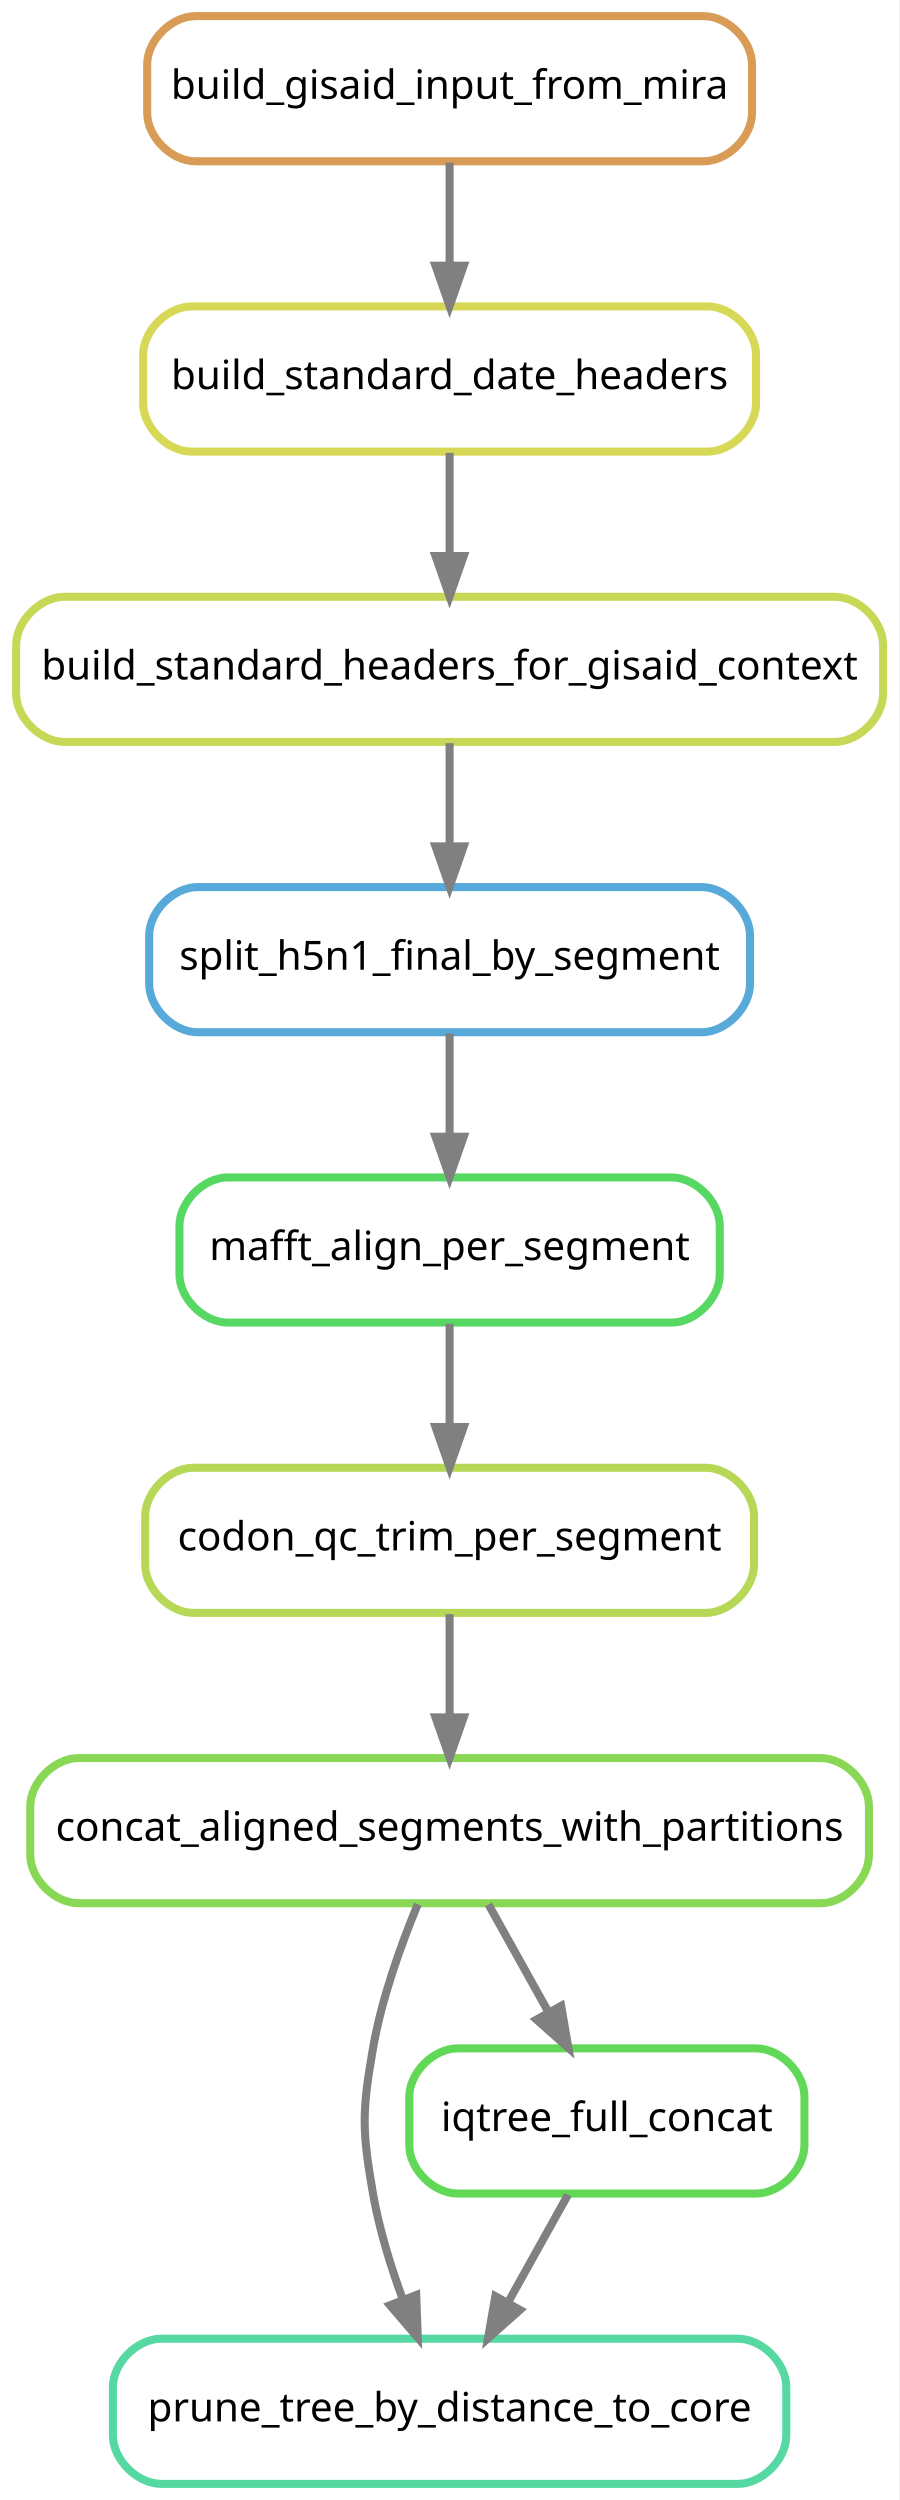
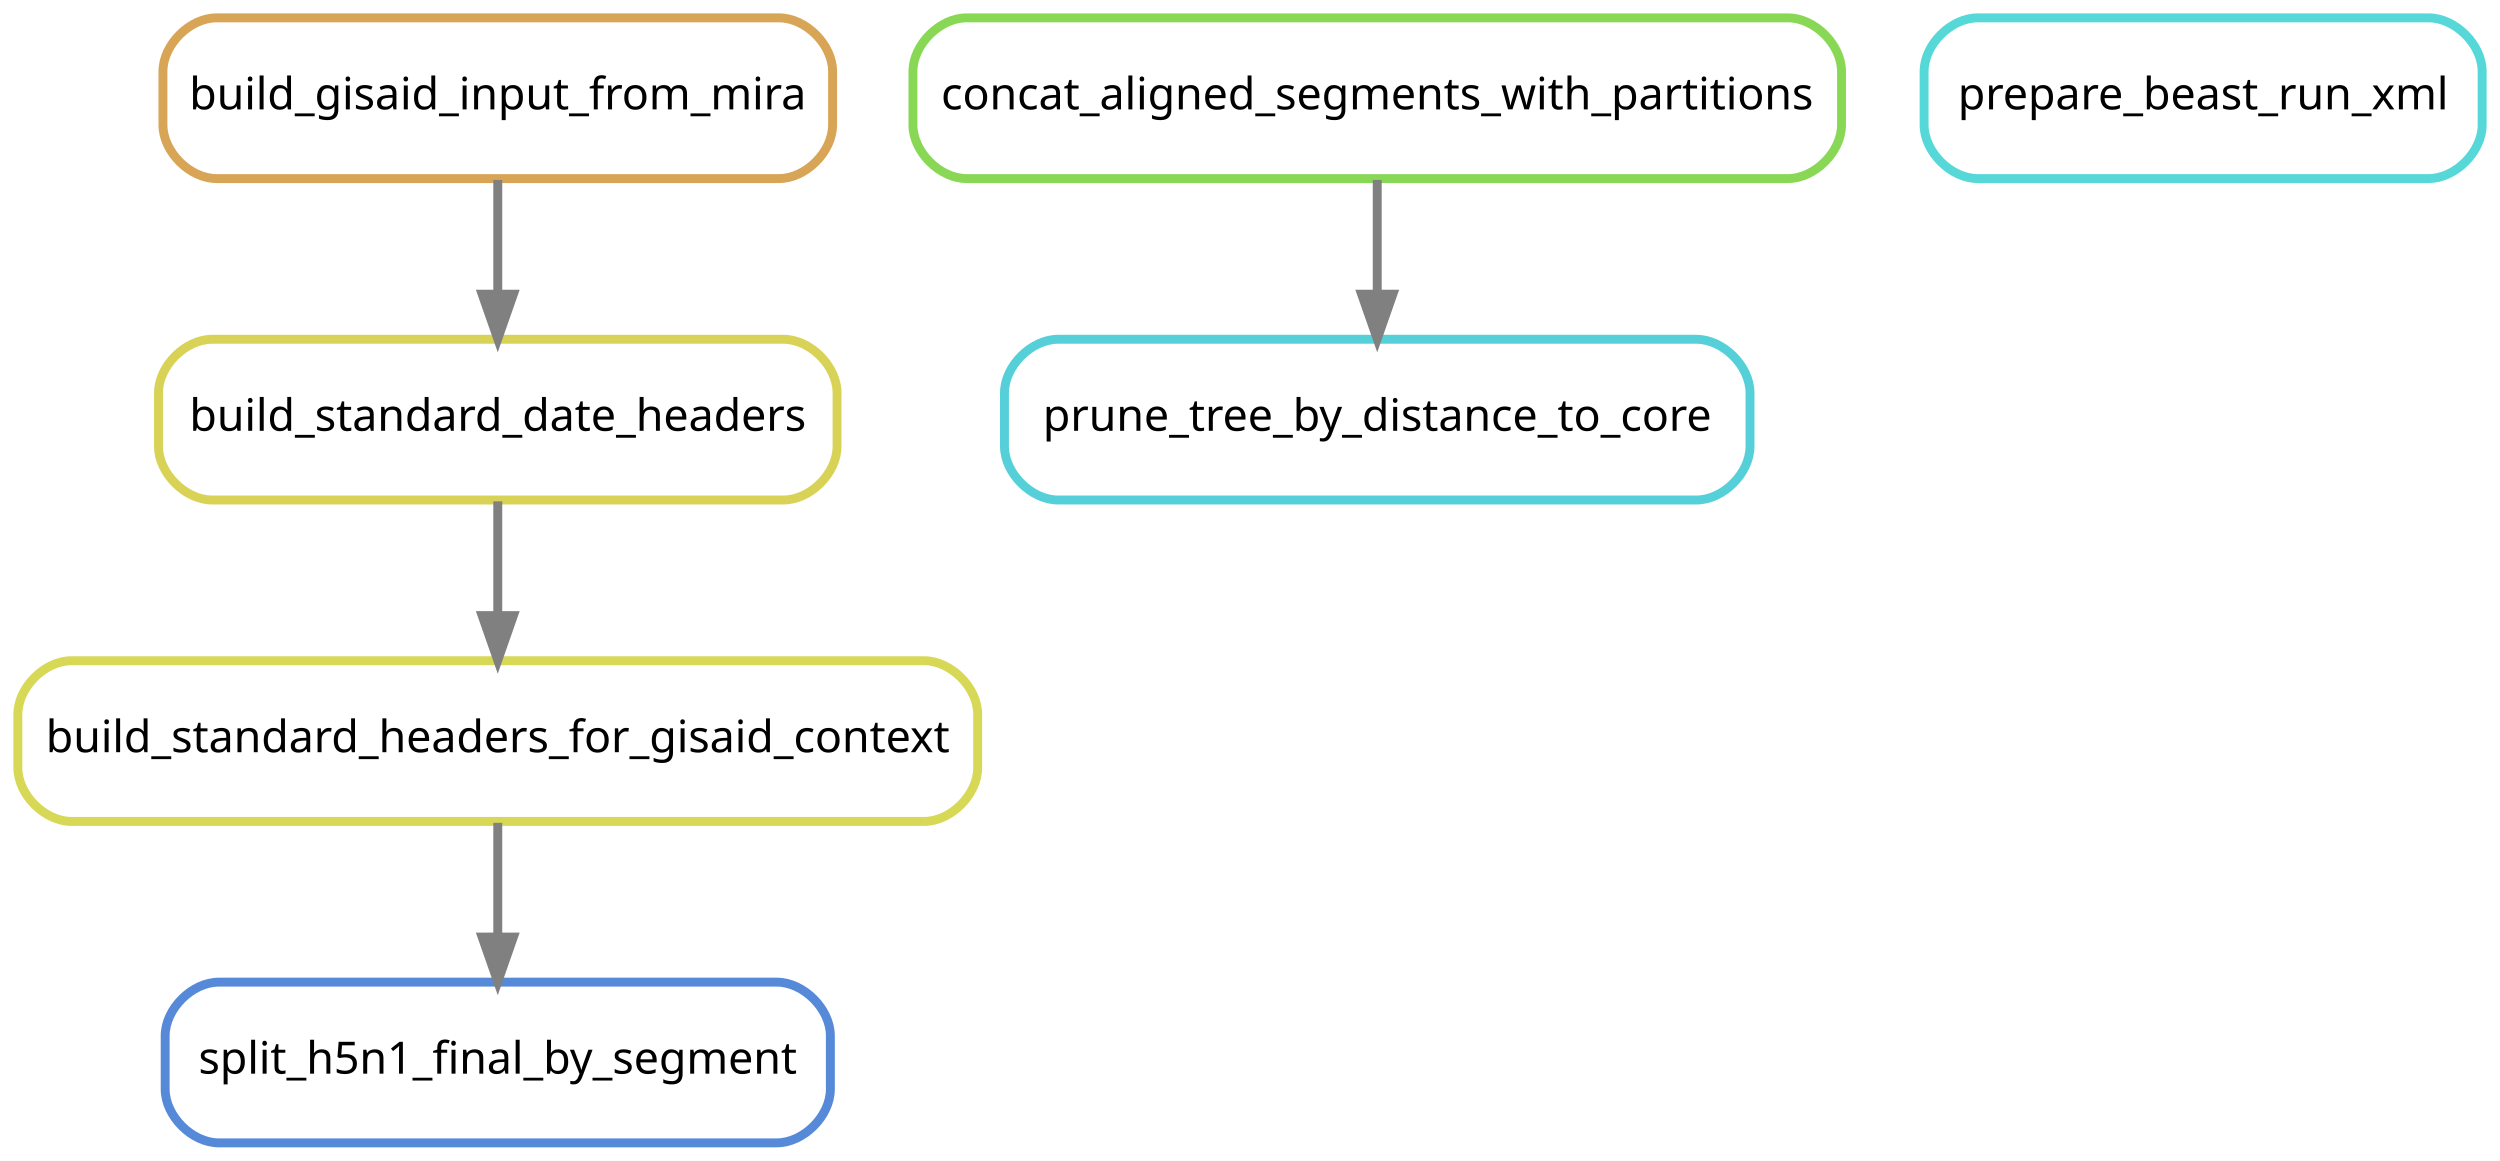
- <svg xmlns="http://www.w3.org/2000/svg" width="223pt" height="620pt" viewBox="0.00 0.00 223.00 620.00">
-   <g id="graph0" class="graph" transform="scale(1 1) rotate(0) translate(4 616)">
-     <polygon fill="white" stroke="transparent" points="-4,4 -4,-616 219,-616 219,4 -4,4" />
+ <svg xmlns="http://www.w3.org/2000/svg" width="560pt" height="260pt" viewBox="0.00 0.00 560.00 260.00">
+   <g id="graph0" class="graph" transform="scale(1 1) rotate(0) translate(4 256)">
+     <polygon fill="white" stroke="transparent" points="-4,4 -4,-256 556,-256 556,4 -4,4" />
    <g id="node1" class="node">
-       <path fill="none" stroke="#56d8a2" stroke-width="2" d="M179,-36C179,-36 36,-36 36,-36 30,-36 24,-30 24,-24 24,-24 24,-12 24,-12 24,-6 30,0 36,0 36,0 179,0 179,0 185,0 191,-6 191,-12 191,-12 191,-24 191,-24 191,-30 185,-36 179,-36" />
-       <text text-anchor="middle" x="107.5" y="-15.5" font-family="sans" font-size="10.00">prune_tree_by_distance_to_core</text>
+       <path fill="none" stroke="#d6d856" stroke-width="2" d="M203,-108C203,-108 12,-108 12,-108 6,-108 0,-102 0,-96 0,-96 0,-84 0,-84 0,-78 6,-72 12,-72 12,-72 203,-72 203,-72 209,-72 215,-78 215,-84 215,-84 215,-96 215,-96 215,-102 209,-108 203,-108" />
+       <text text-anchor="middle" x="107.5" y="-87.5" font-family="sans" font-size="10.00">build_standard_headers_for_gisaid_context</text>
+     </g>
+     <g id="node4" class="node">
+       <path fill="none" stroke="#568ad8" stroke-width="2" d="M170,-36C170,-36 45,-36 45,-36 39,-36 33,-30 33,-24 33,-24 33,-12 33,-12 33,-6 39,0 45,0 45,0 170,0 170,0 176,0 182,-6 182,-12 182,-12 182,-24 182,-24 182,-30 176,-36 170,-36" />
+       <text text-anchor="middle" x="107.5" y="-15.5" font-family="sans" font-size="10.00">split_h5n1_final_by_segment</text>
+     </g>
+     <g id="edge3" class="edge">
+       <path fill="none" stroke="grey" stroke-width="2" d="M107.5,-71.7C107.5,-63.98 107.5,-54.71 107.5,-46.11" />
+       <polygon fill="grey" stroke="grey" stroke-width="2" points="111,-46.1 107.5,-36.1 104,-46.1 111,-46.1" />
    </g>
    <g id="node2" class="node">
-       <path fill="none" stroke="#88d856" stroke-width="2" d="M199.5,-180C199.5,-180 15.5,-180 15.5,-180 9.5,-180 3.5,-174 3.5,-168 3.5,-168 3.5,-156 3.5,-156 3.5,-150 9.5,-144 15.5,-144 15.5,-144 199.5,-144 199.5,-144 205.5,-144 211.5,-150 211.5,-156 211.5,-156 211.5,-168 211.5,-168 211.5,-174 205.5,-180 199.5,-180" />
-       <text text-anchor="middle" x="107.5" y="-159.5" font-family="sans" font-size="10.00">concat_aligned_segments_with_partitions</text>
+       <path fill="none" stroke="#d8d356" stroke-width="2" d="M171.5,-180C171.5,-180 43.5,-180 43.5,-180 37.5,-180 31.5,-174 31.5,-168 31.5,-168 31.5,-156 31.5,-156 31.5,-150 37.5,-144 43.5,-144 43.5,-144 171.5,-144 171.5,-144 177.5,-144 183.5,-150 183.5,-156 183.5,-156 183.5,-168 183.5,-168 183.5,-174 177.5,-180 171.5,-180" />
+       <text text-anchor="middle" x="107.5" y="-159.5" font-family="sans" font-size="10.00">build_standard_date_headers</text>
    </g>
    <g id="edge1" class="edge">
-       <path fill="none" stroke="grey" stroke-width="2" d="M99.61,-143.75C95.39,-133.58 90.64,-120.33 88.5,-108 85.76,-92.24 85.76,-87.76 88.5,-72 90.02,-63.24 92.86,-54.01 95.89,-45.75" />
-       <polygon fill="grey" stroke="grey" stroke-width="2" points="99.22,-46.84 99.61,-36.25 92.71,-44.29 99.22,-46.84" />
-     </g>
-     <g id="node9" class="node">
-       <path fill="none" stroke="#61d856" stroke-width="2" d="M183.5,-108C183.5,-108 109.5,-108 109.5,-108 103.5,-108 97.5,-102 97.5,-96 97.5,-96 97.5,-84 97.5,-84 97.5,-78 103.5,-72 109.5,-72 109.5,-72 183.5,-72 183.5,-72 189.5,-72 195.5,-78 195.5,-84 195.5,-84 195.5,-96 195.5,-96 195.5,-102 189.5,-108 183.5,-108" />
-       <text text-anchor="middle" x="146.5" y="-87.5" font-family="sans" font-size="10.00">iqtree_full_concat</text>
-     </g>
-     <g id="edge9" class="edge">
-       <path fill="none" stroke="grey" stroke-width="2" d="M117.14,-143.7C121.63,-135.64 127.06,-125.89 132.02,-116.98" />
-       <polygon fill="grey" stroke="grey" stroke-width="2" points="135.16,-118.54 136.97,-108.1 129.05,-115.14 135.16,-118.54" />
+       <path fill="none" stroke="grey" stroke-width="2" d="M107.5,-143.7C107.5,-135.98 107.5,-126.71 107.5,-118.11" />
+       <polygon fill="grey" stroke="grey" stroke-width="2" points="111,-118.1 107.5,-108.1 104,-118.1 111,-118.1" />
    </g>
    <g id="node3" class="node">
-       <path fill="none" stroke="#b6d856" stroke-width="2" d="M171,-252C171,-252 44,-252 44,-252 38,-252 32,-246 32,-240 32,-240 32,-228 32,-228 32,-222 38,-216 44,-216 44,-216 171,-216 171,-216 177,-216 183,-222 183,-228 183,-228 183,-240 183,-240 183,-246 177,-252 171,-252" />
-       <text text-anchor="middle" x="107.5" y="-231.5" font-family="sans" font-size="10.00">codon_qc_trim_per_segment</text>
+       <path fill="none" stroke="#d8a456" stroke-width="2" d="M170.5,-252C170.5,-252 44.5,-252 44.5,-252 38.5,-252 32.5,-246 32.5,-240 32.5,-240 32.5,-228 32.5,-228 32.5,-222 38.5,-216 44.5,-216 44.5,-216 170.5,-216 170.5,-216 176.5,-216 182.5,-222 182.5,-228 182.5,-228 182.5,-240 182.5,-240 182.5,-246 176.5,-252 170.5,-252" />
+       <text text-anchor="middle" x="107.5" y="-231.5" font-family="sans" font-size="10.00">build_gisaid_input_from_mira</text>
    </g>
-     <g id="edge3" class="edge">
+     <g id="edge2" class="edge">
      <path fill="none" stroke="grey" stroke-width="2" d="M107.5,-215.7C107.5,-207.98 107.5,-198.71 107.5,-190.11" />
      <polygon fill="grey" stroke="grey" stroke-width="2" points="111,-190.1 107.5,-180.1 104,-190.1 111,-190.1" />
    </g>
-     <g id="node4" class="node">
-       <path fill="none" stroke="#56d863" stroke-width="2" d="M162.5,-324C162.5,-324 52.5,-324 52.5,-324 46.5,-324 40.5,-318 40.5,-312 40.5,-312 40.5,-300 40.5,-300 40.5,-294 46.5,-288 52.5,-288 52.5,-288 162.5,-288 162.5,-288 168.5,-288 174.5,-294 174.5,-300 174.5,-300 174.5,-312 174.5,-312 174.5,-318 168.5,-324 162.5,-324" />
-       <text text-anchor="middle" x="107.5" y="-303.5" font-family="sans" font-size="10.00">mafft_align_per_segment</text>
+     <g id="node5" class="node">
+       <path fill="none" stroke="#88d856" stroke-width="2" d="M396.5,-252C396.5,-252 212.5,-252 212.5,-252 206.5,-252 200.5,-246 200.5,-240 200.5,-240 200.5,-228 200.5,-228 200.5,-222 206.5,-216 212.5,-216 212.5,-216 396.5,-216 396.5,-216 402.5,-216 408.5,-222 408.5,-228 408.5,-228 408.5,-240 408.5,-240 408.5,-246 402.5,-252 396.5,-252" />
+       <text text-anchor="middle" x="304.5" y="-231.5" font-family="sans" font-size="10.00">concat_aligned_segments_with_partitions</text>
+     </g>
+     <g id="node6" class="node">
+       <path fill="none" stroke="#56d0d8" stroke-width="2" d="M376,-180C376,-180 233,-180 233,-180 227,-180 221,-174 221,-168 221,-168 221,-156 221,-156 221,-150 227,-144 233,-144 233,-144 376,-144 376,-144 382,-144 388,-150 388,-156 388,-156 388,-168 388,-168 388,-174 382,-180 376,-180" />
+       <text text-anchor="middle" x="304.5" y="-159.5" font-family="sans" font-size="10.00">prune_tree_by_distance_to_core</text>
    </g>
    <g id="edge4" class="edge">
-       <path fill="none" stroke="grey" stroke-width="2" d="M107.5,-287.7C107.5,-279.98 107.5,-270.71 107.5,-262.11" />
-       <polygon fill="grey" stroke="grey" stroke-width="2" points="111,-262.1 107.5,-252.1 104,-262.1 111,-262.1" />
-     </g>
-     <g id="node5" class="node">
-       <path fill="none" stroke="#56a9d8" stroke-width="2" d="M170,-396C170,-396 45,-396 45,-396 39,-396 33,-390 33,-384 33,-384 33,-372 33,-372 33,-366 39,-360 45,-360 45,-360 170,-360 170,-360 176,-360 182,-366 182,-372 182,-372 182,-384 182,-384 182,-390 176,-396 170,-396" />
-       <text text-anchor="middle" x="107.5" y="-375.5" font-family="sans" font-size="10.00">split_h5n1_final_by_segment</text>
-     </g>
-     <g id="edge5" class="edge">
-       <path fill="none" stroke="grey" stroke-width="2" d="M107.5,-359.7C107.5,-351.98 107.5,-342.71 107.5,-334.11" />
-       <polygon fill="grey" stroke="grey" stroke-width="2" points="111,-334.1 107.5,-324.1 104,-334.1 111,-334.1" />
-     </g>
-     <g id="node6" class="node">
-       <path fill="none" stroke="#c6d856" stroke-width="2" d="M203,-468C203,-468 12,-468 12,-468 6,-468 0,-462 0,-456 0,-456 0,-444 0,-444 0,-438 6,-432 12,-432 12,-432 203,-432 203,-432 209,-432 215,-438 215,-444 215,-444 215,-456 215,-456 215,-462 209,-468 203,-468" />
-       <text text-anchor="middle" x="107.5" y="-447.5" font-family="sans" font-size="10.00">build_standard_headers_for_gisaid_context</text>
-     </g>
-     <g id="edge6" class="edge">
-       <path fill="none" stroke="grey" stroke-width="2" d="M107.5,-431.7C107.5,-423.98 107.5,-414.71 107.5,-406.11" />
-       <polygon fill="grey" stroke="grey" stroke-width="2" points="111,-406.1 107.5,-396.1 104,-406.1 111,-406.1" />
+       <path fill="none" stroke="grey" stroke-width="2" d="M304.5,-215.7C304.5,-207.98 304.5,-198.71 304.5,-190.11" />
+       <polygon fill="grey" stroke="grey" stroke-width="2" points="308,-190.1 304.5,-180.1 301,-190.1 308,-190.1" />
    </g>
    <g id="node7" class="node">
-       <path fill="none" stroke="#d6d856" stroke-width="2" d="M171.5,-540C171.5,-540 43.5,-540 43.5,-540 37.5,-540 31.5,-534 31.5,-528 31.5,-528 31.5,-516 31.5,-516 31.5,-510 37.5,-504 43.5,-504 43.5,-504 171.5,-504 171.5,-504 177.5,-504 183.5,-510 183.5,-516 183.5,-516 183.5,-528 183.5,-528 183.5,-534 177.5,-540 171.5,-540" />
-       <text text-anchor="middle" x="107.5" y="-519.5" font-family="sans" font-size="10.00">build_standard_date_headers</text>
-     </g>
-     <g id="edge7" class="edge">
-       <path fill="none" stroke="grey" stroke-width="2" d="M107.5,-503.7C107.5,-495.98 107.5,-486.71 107.5,-478.11" />
-       <polygon fill="grey" stroke="grey" stroke-width="2" points="111,-478.1 107.5,-468.1 104,-478.1 111,-478.1" />
-     </g>
-     <g id="node8" class="node">
-       <path fill="none" stroke="#d89c56" stroke-width="2" d="M170.5,-612C170.5,-612 44.5,-612 44.5,-612 38.5,-612 32.5,-606 32.5,-600 32.5,-600 32.5,-588 32.5,-588 32.5,-582 38.5,-576 44.5,-576 44.5,-576 170.5,-576 170.5,-576 176.5,-576 182.5,-582 182.5,-588 182.5,-588 182.5,-600 182.5,-600 182.5,-606 176.5,-612 170.5,-612" />
-       <text text-anchor="middle" x="107.5" y="-591.5" font-family="sans" font-size="10.00">build_gisaid_input_from_mira</text>
-     </g>
-     <g id="edge8" class="edge">
-       <path fill="none" stroke="grey" stroke-width="2" d="M107.5,-575.7C107.5,-567.98 107.5,-558.71 107.5,-550.11" />
-       <polygon fill="grey" stroke="grey" stroke-width="2" points="111,-550.1 107.5,-540.1 104,-550.1 111,-550.1" />
-     </g>
-     <g id="edge2" class="edge">
-       <path fill="none" stroke="grey" stroke-width="2" d="M136.86,-71.7C132.37,-63.64 126.94,-53.89 121.98,-44.98" />
-       <polygon fill="grey" stroke="grey" stroke-width="2" points="124.95,-43.14 117.03,-36.1 118.84,-46.54 124.95,-43.14" />
+       <path fill="none" stroke="#56d8d8" stroke-width="2" d="M540,-252C540,-252 439,-252 439,-252 433,-252 427,-246 427,-240 427,-240 427,-228 427,-228 427,-222 433,-216 439,-216 439,-216 540,-216 540,-216 546,-216 552,-222 552,-228 552,-228 552,-240 552,-240 552,-246 546,-252 540,-252" />
+       <text text-anchor="middle" x="489.5" y="-231.5" font-family="sans" font-size="10.00">prepare_beast_run_xml</text>
    </g>
  </g>
</svg>
